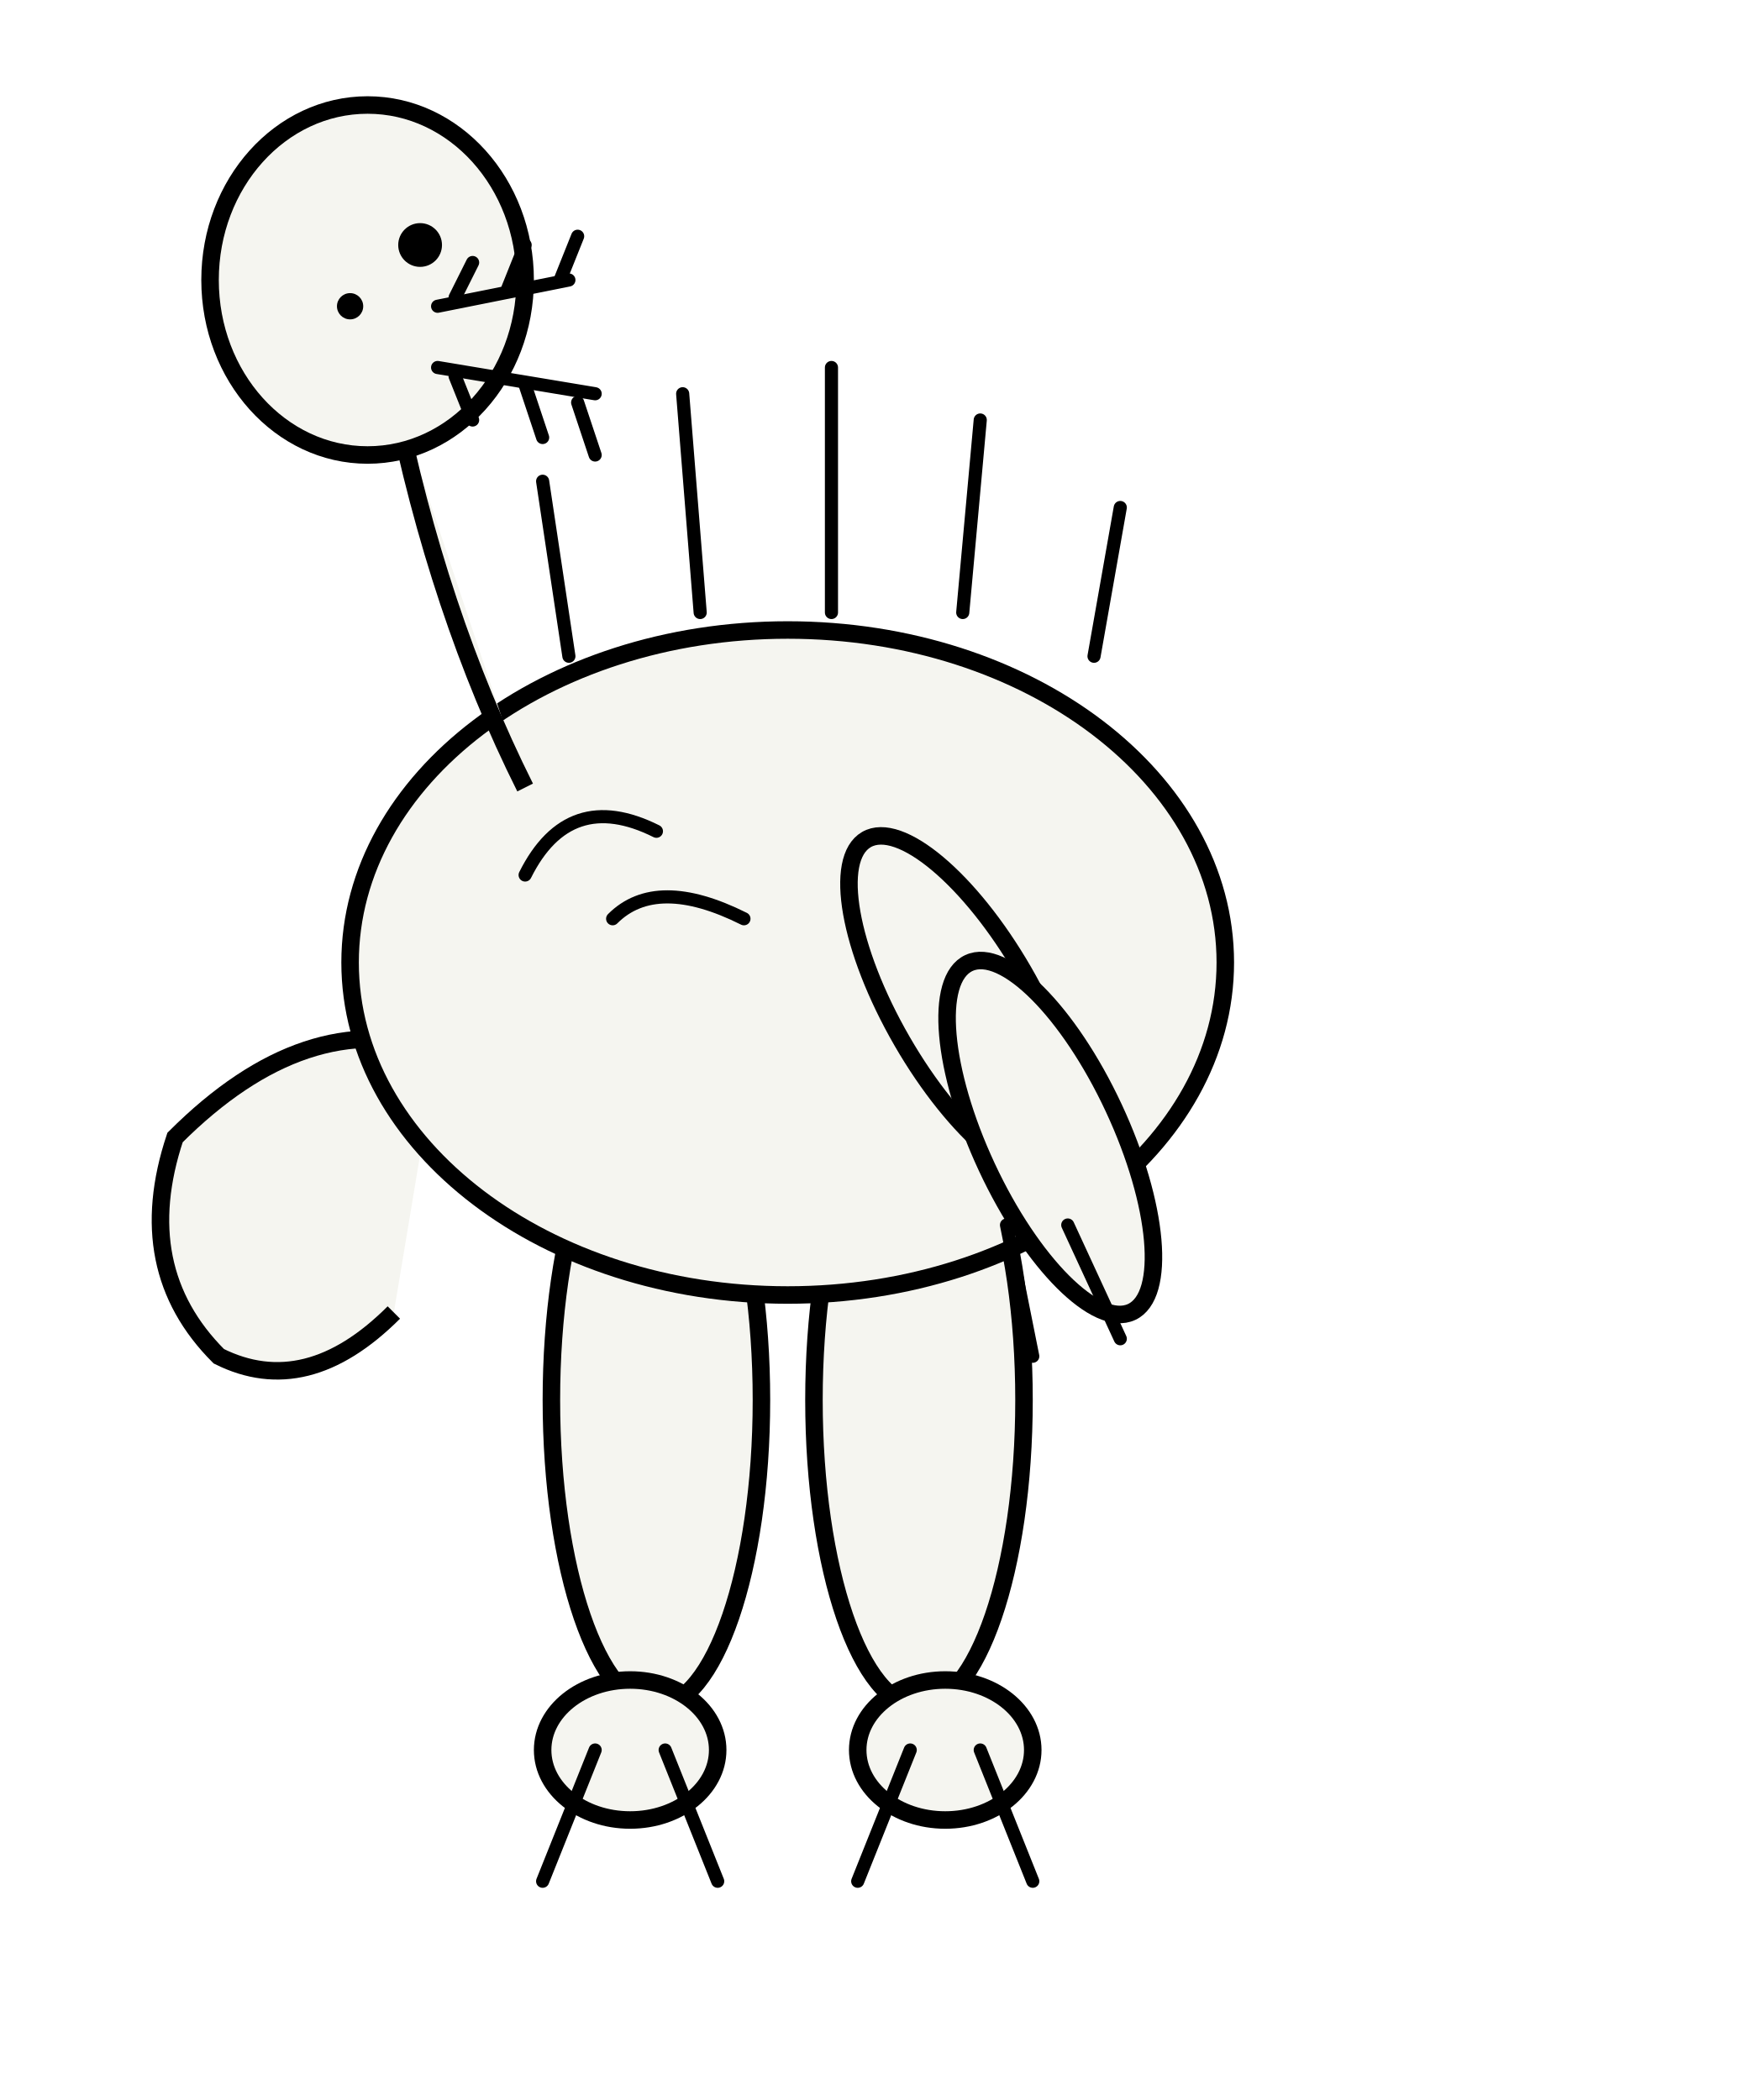
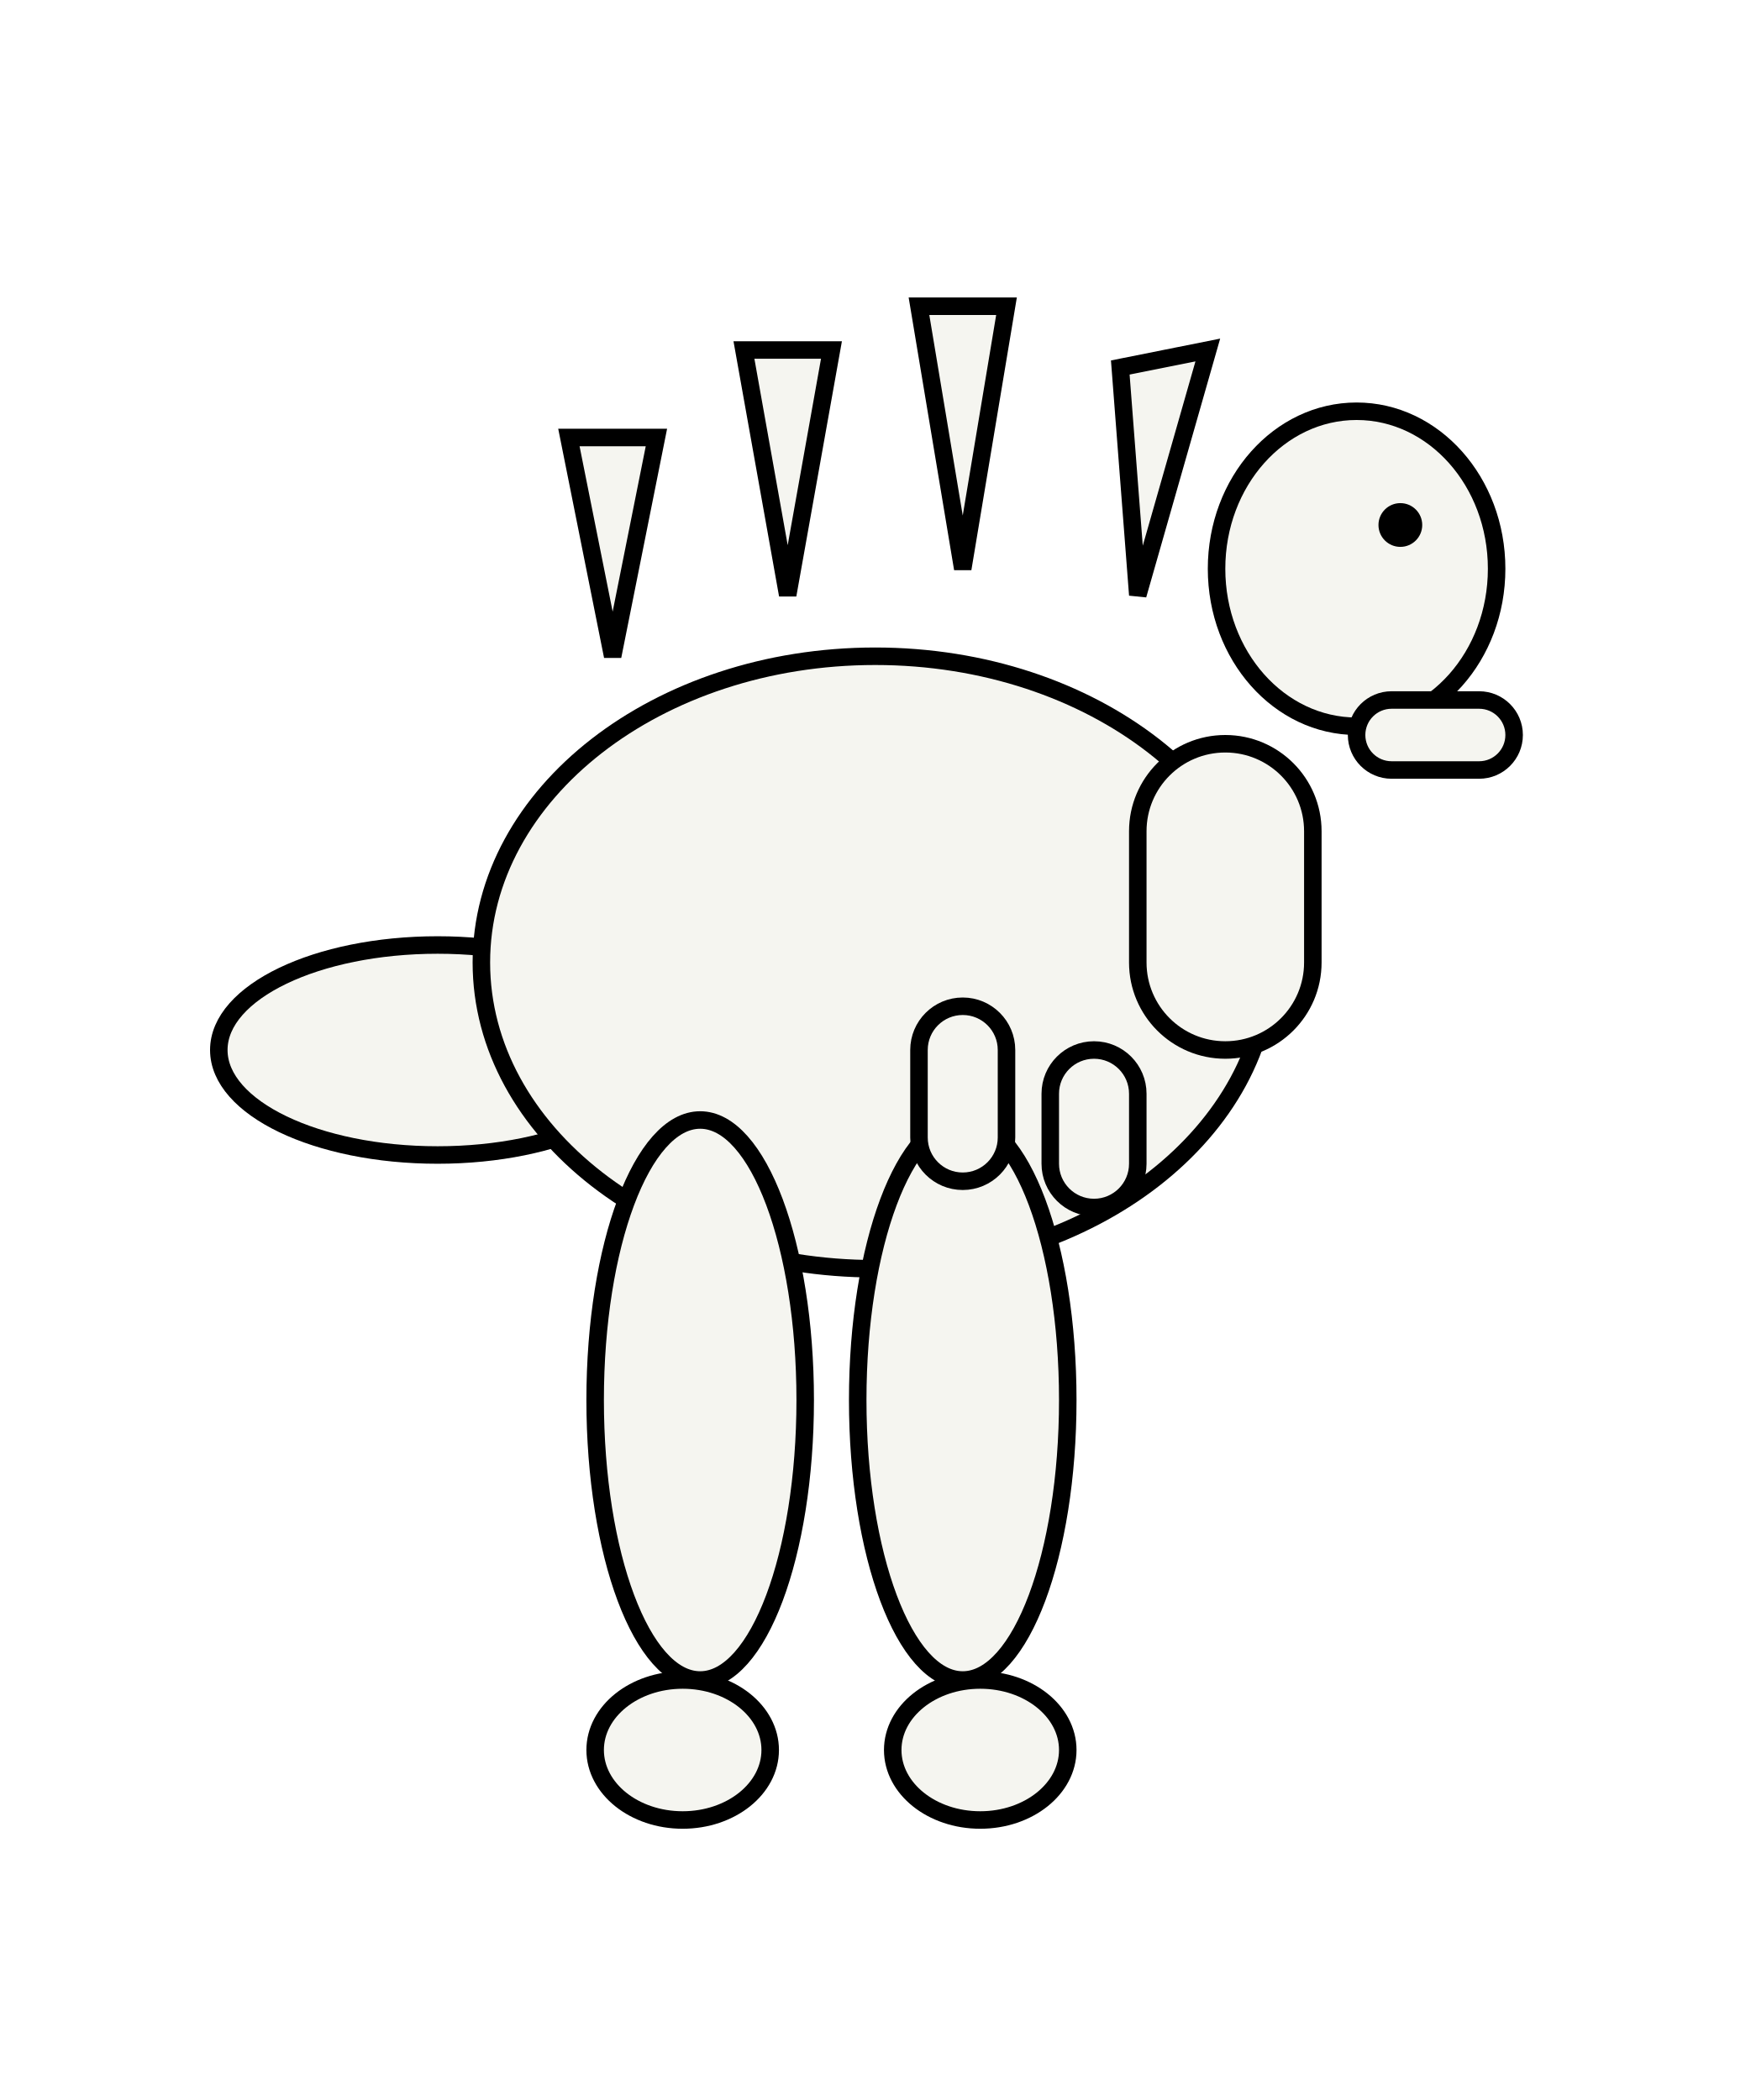
<svg xmlns="http://www.w3.org/2000/svg" viewBox="0 0 200 240" style="background-color: #f5f5f0;">
  <defs>
    <style>
-       .dino-outline { stroke: #000; stroke-width: 1.5; fill: none; stroke-linecap: round; stroke-linejoin: round; }
-       .dino-body { stroke: #000; stroke-width: 2; fill: #f5f5f0; }
+       .body { stroke: #000; stroke-width: 2; fill: #f5f5f0; }
+       .limb { stroke: #000; stroke-width: 2; fill: #f5f5f0; }
    </style>
  </defs>
  <g>
-     <path d="M 50 120 Q 35 115 20 130 Q 15 145 25 155 Q 35 160 45 150" class="dino-body" />
-     <ellipse cx="75" cy="160" rx="12" ry="35" class="dino-body" />
-     <ellipse cx="105" cy="160" rx="12" ry="35" class="dino-body" />
-     <ellipse cx="72" cy="200" rx="10" ry="8" class="dino-body" />
-     <ellipse cx="108" cy="200" rx="10" ry="8" class="dino-body" />
-     <line x1="68" y1="200" x2="62" y2="215" class="dino-outline" stroke-width="2" />
-     <line x1="76" y1="200" x2="82" y2="215" class="dino-outline" stroke-width="2" />
-     <line x1="104" y1="200" x2="98" y2="215" class="dino-outline" stroke-width="2" />
-     <line x1="112" y1="200" x2="118" y2="215" class="dino-outline" stroke-width="2" />
-     <ellipse cx="90" cy="110" rx="50" ry="38" class="dino-body" />
-     <path d="M 60 100 Q 65 90 75 95" class="dino-outline" />
-     <ellipse cx="110" cy="115" rx="8" ry="22" transform="rotate(-30 110 115)" class="dino-body" />
-     <ellipse cx="120" cy="130" rx="8" ry="22" transform="rotate(-25 120 130)" class="dino-body" />
-     <line x1="115" y1="140" x2="118" y2="155" class="dino-outline" stroke-width="1.5" />
-     <line x1="122" y1="140" x2="128" y2="153" class="dino-outline" stroke-width="1.5" />
-     <path d="M 60 90 Q 50 70 45 45" class="dino-body" stroke-width="2.2" />
-     <ellipse cx="42" cy="32" rx="18" ry="20" class="dino-body" />
-     <path d="M 50 35 L 65 32" class="dino-outline" stroke-width="2" />
-     <path d="M 50 42 L 68 45" class="dino-outline" stroke-width="2" />
-     <line x1="52" y1="34" x2="54" y2="30" class="dino-outline" stroke-width="1" />
-     <line x1="58" y1="33" x2="60" y2="28" class="dino-outline" stroke-width="1" />
-     <line x1="64" y1="32" x2="66" y2="27" class="dino-outline" stroke-width="1" />
-     <line x1="52" y1="43" x2="54" y2="48" class="dino-outline" stroke-width="1" />
-     <line x1="60" y1="44" x2="62" y2="50" class="dino-outline" stroke-width="1" />
-     <line x1="66" y1="46" x2="68" y2="52" class="dino-outline" stroke-width="1" />
-     <circle cx="48" cy="28" r="2.5" fill="#000" />
-     <circle cx="40" cy="35" r="1.5" fill="#000" />
-     <path d="M 65 75 L 62 55" class="dino-outline" stroke-width="2.2" />
-     <path d="M 80 70 L 78 45" class="dino-outline" stroke-width="2.5" />
-     <path d="M 95 70 L 95 42" class="dino-outline" stroke-width="2.5" />
-     <path d="M 110 70 L 112 48" class="dino-outline" stroke-width="2.2" />
-     <path d="M 125 75 L 128 58" class="dino-outline" stroke-width="2" />
-     <path d="M 70 105 Q 75 100 85 105" class="dino-outline" stroke-width="1" />
+     <ellipse cx="50" cy="120" rx="25" ry="12" class="body" />
+     <ellipse cx="100" cy="110" rx="45" ry="35" class="body" />
+     <rect x="130" y="85" width="20" height="35" rx="10" class="body" />
+     <ellipse cx="155" cy="65" rx="16" ry="18" class="body" />
+     <rect x="155" y="80" width="18" height="8" rx="4" class="body" />
+     <circle cx="160" cy="60" r="2.5" fill="#000" />
+     <ellipse cx="80" cy="160" rx="12" ry="32" class="limb" />
+     <ellipse cx="110" cy="160" rx="12" ry="32" class="limb" />
+     <ellipse cx="78" cy="200" rx="10" ry="8" class="body" />
+     <ellipse cx="112" cy="200" rx="10" ry="8" class="body" />
+     <rect x="105" y="115" width="10" height="20" rx="5" class="limb" />
+     <rect x="120" y="120" width="10" height="18" rx="5" class="limb" />
+     <polygon points="70,75 65,50 75,50" class="body" />
+     <polygon points="90,68 85,40 95,40" class="body" />
+     <polygon points="110,65 105,35 115,35" class="body" />
+     <polygon points="130,68 128,42 138,40" class="body" />
  </g>
</svg>
